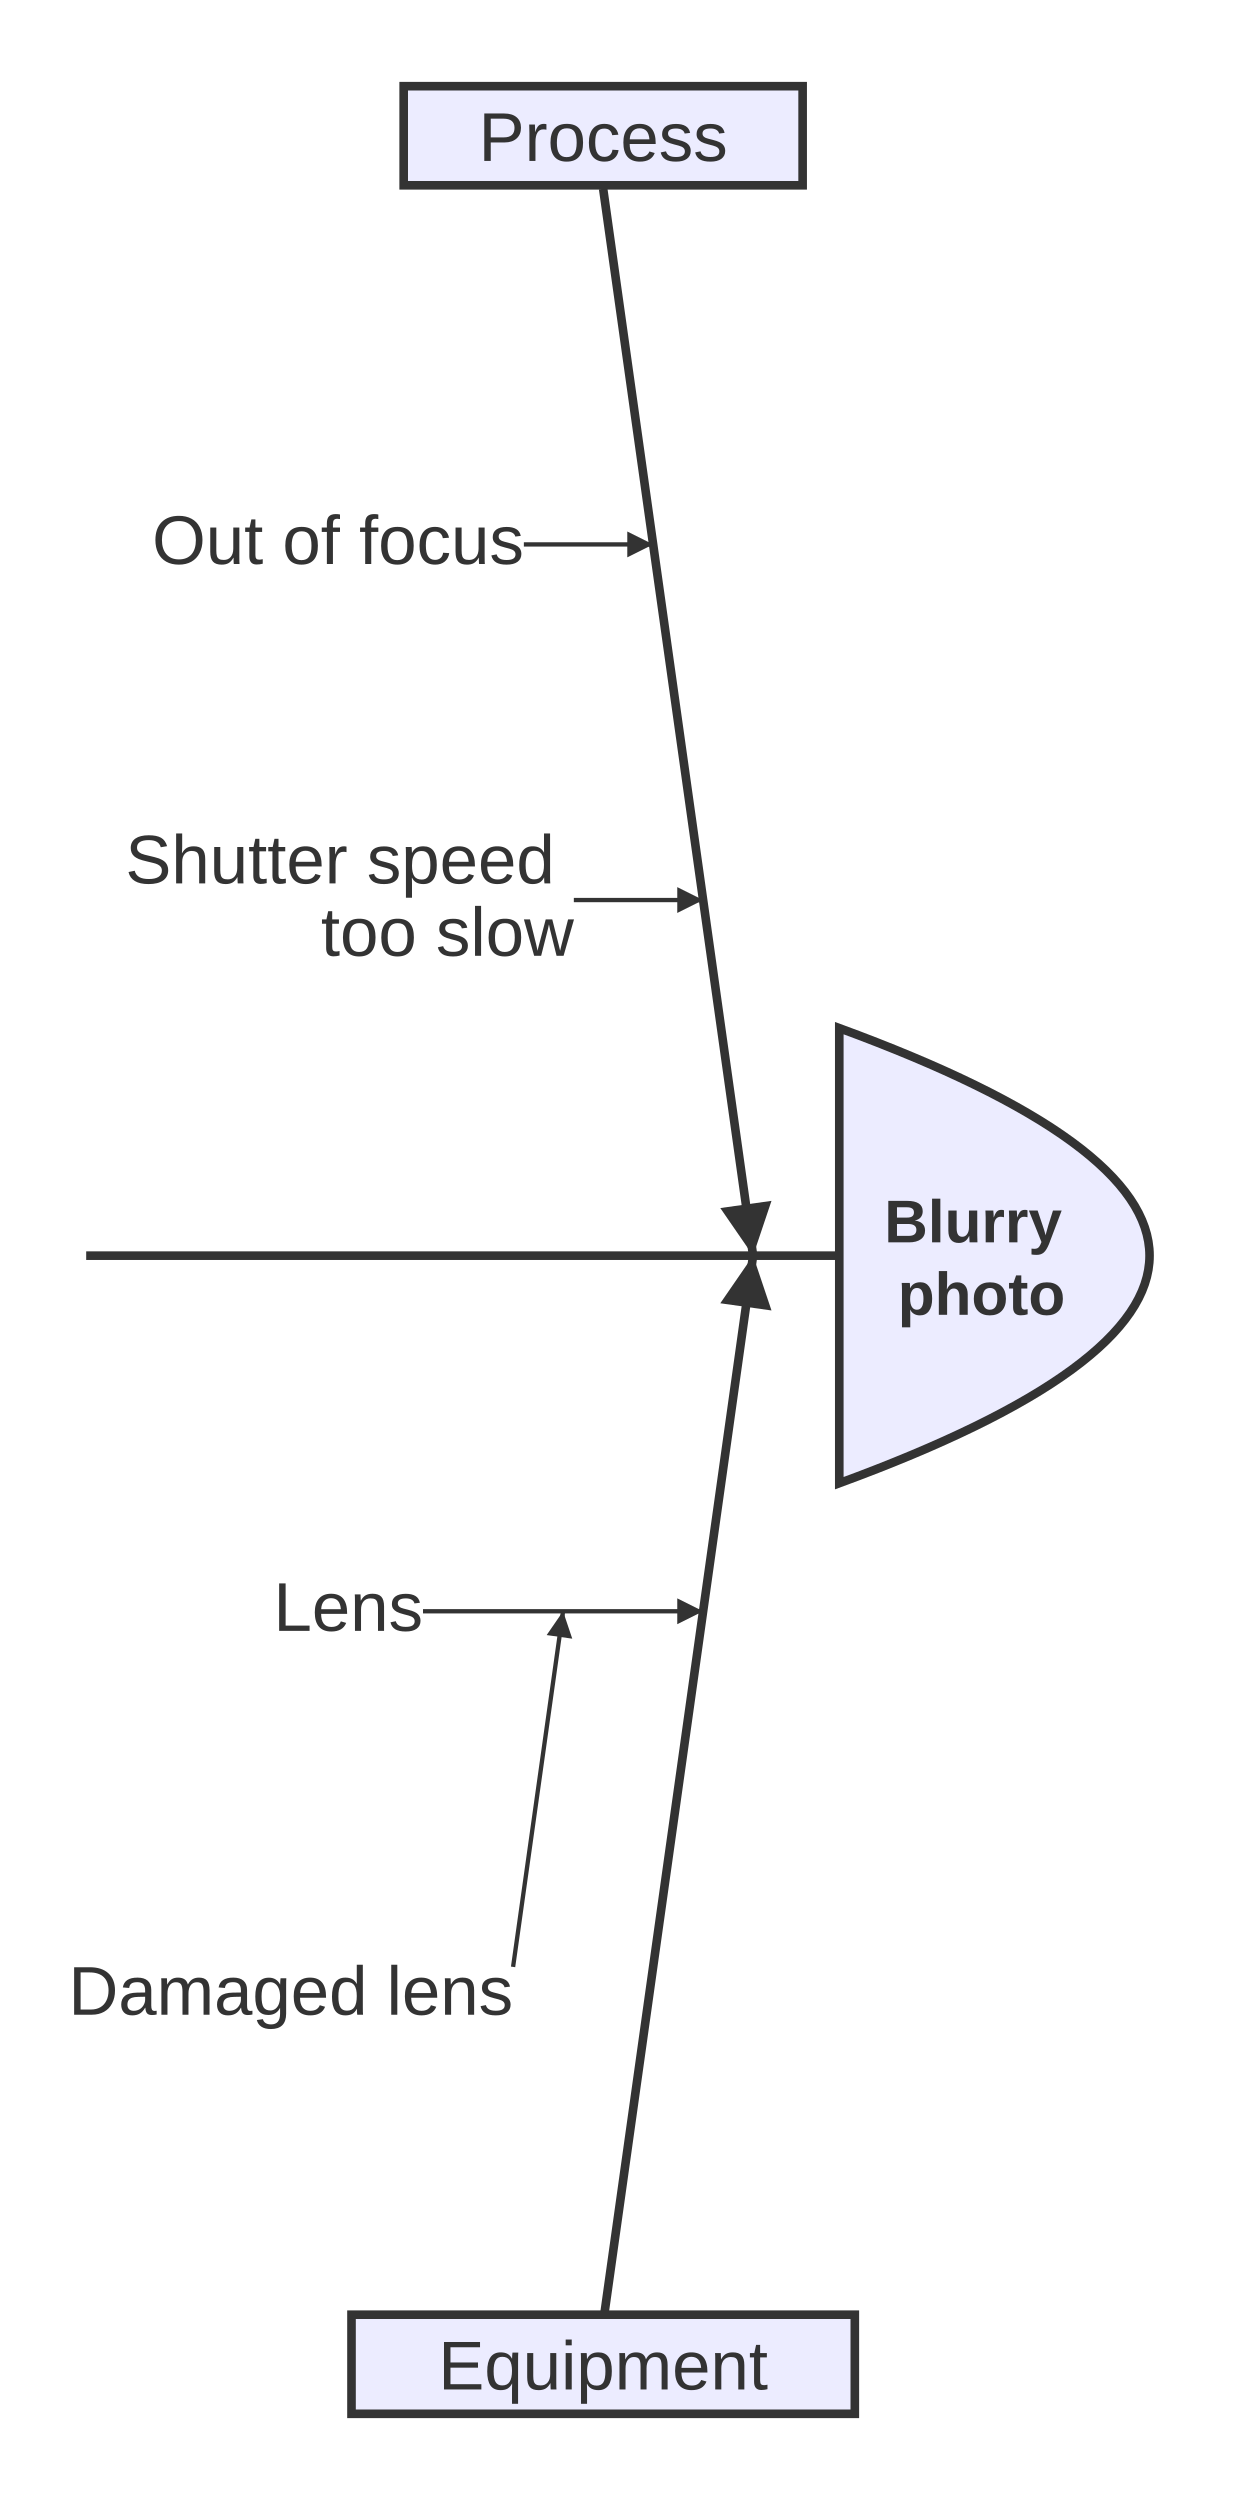
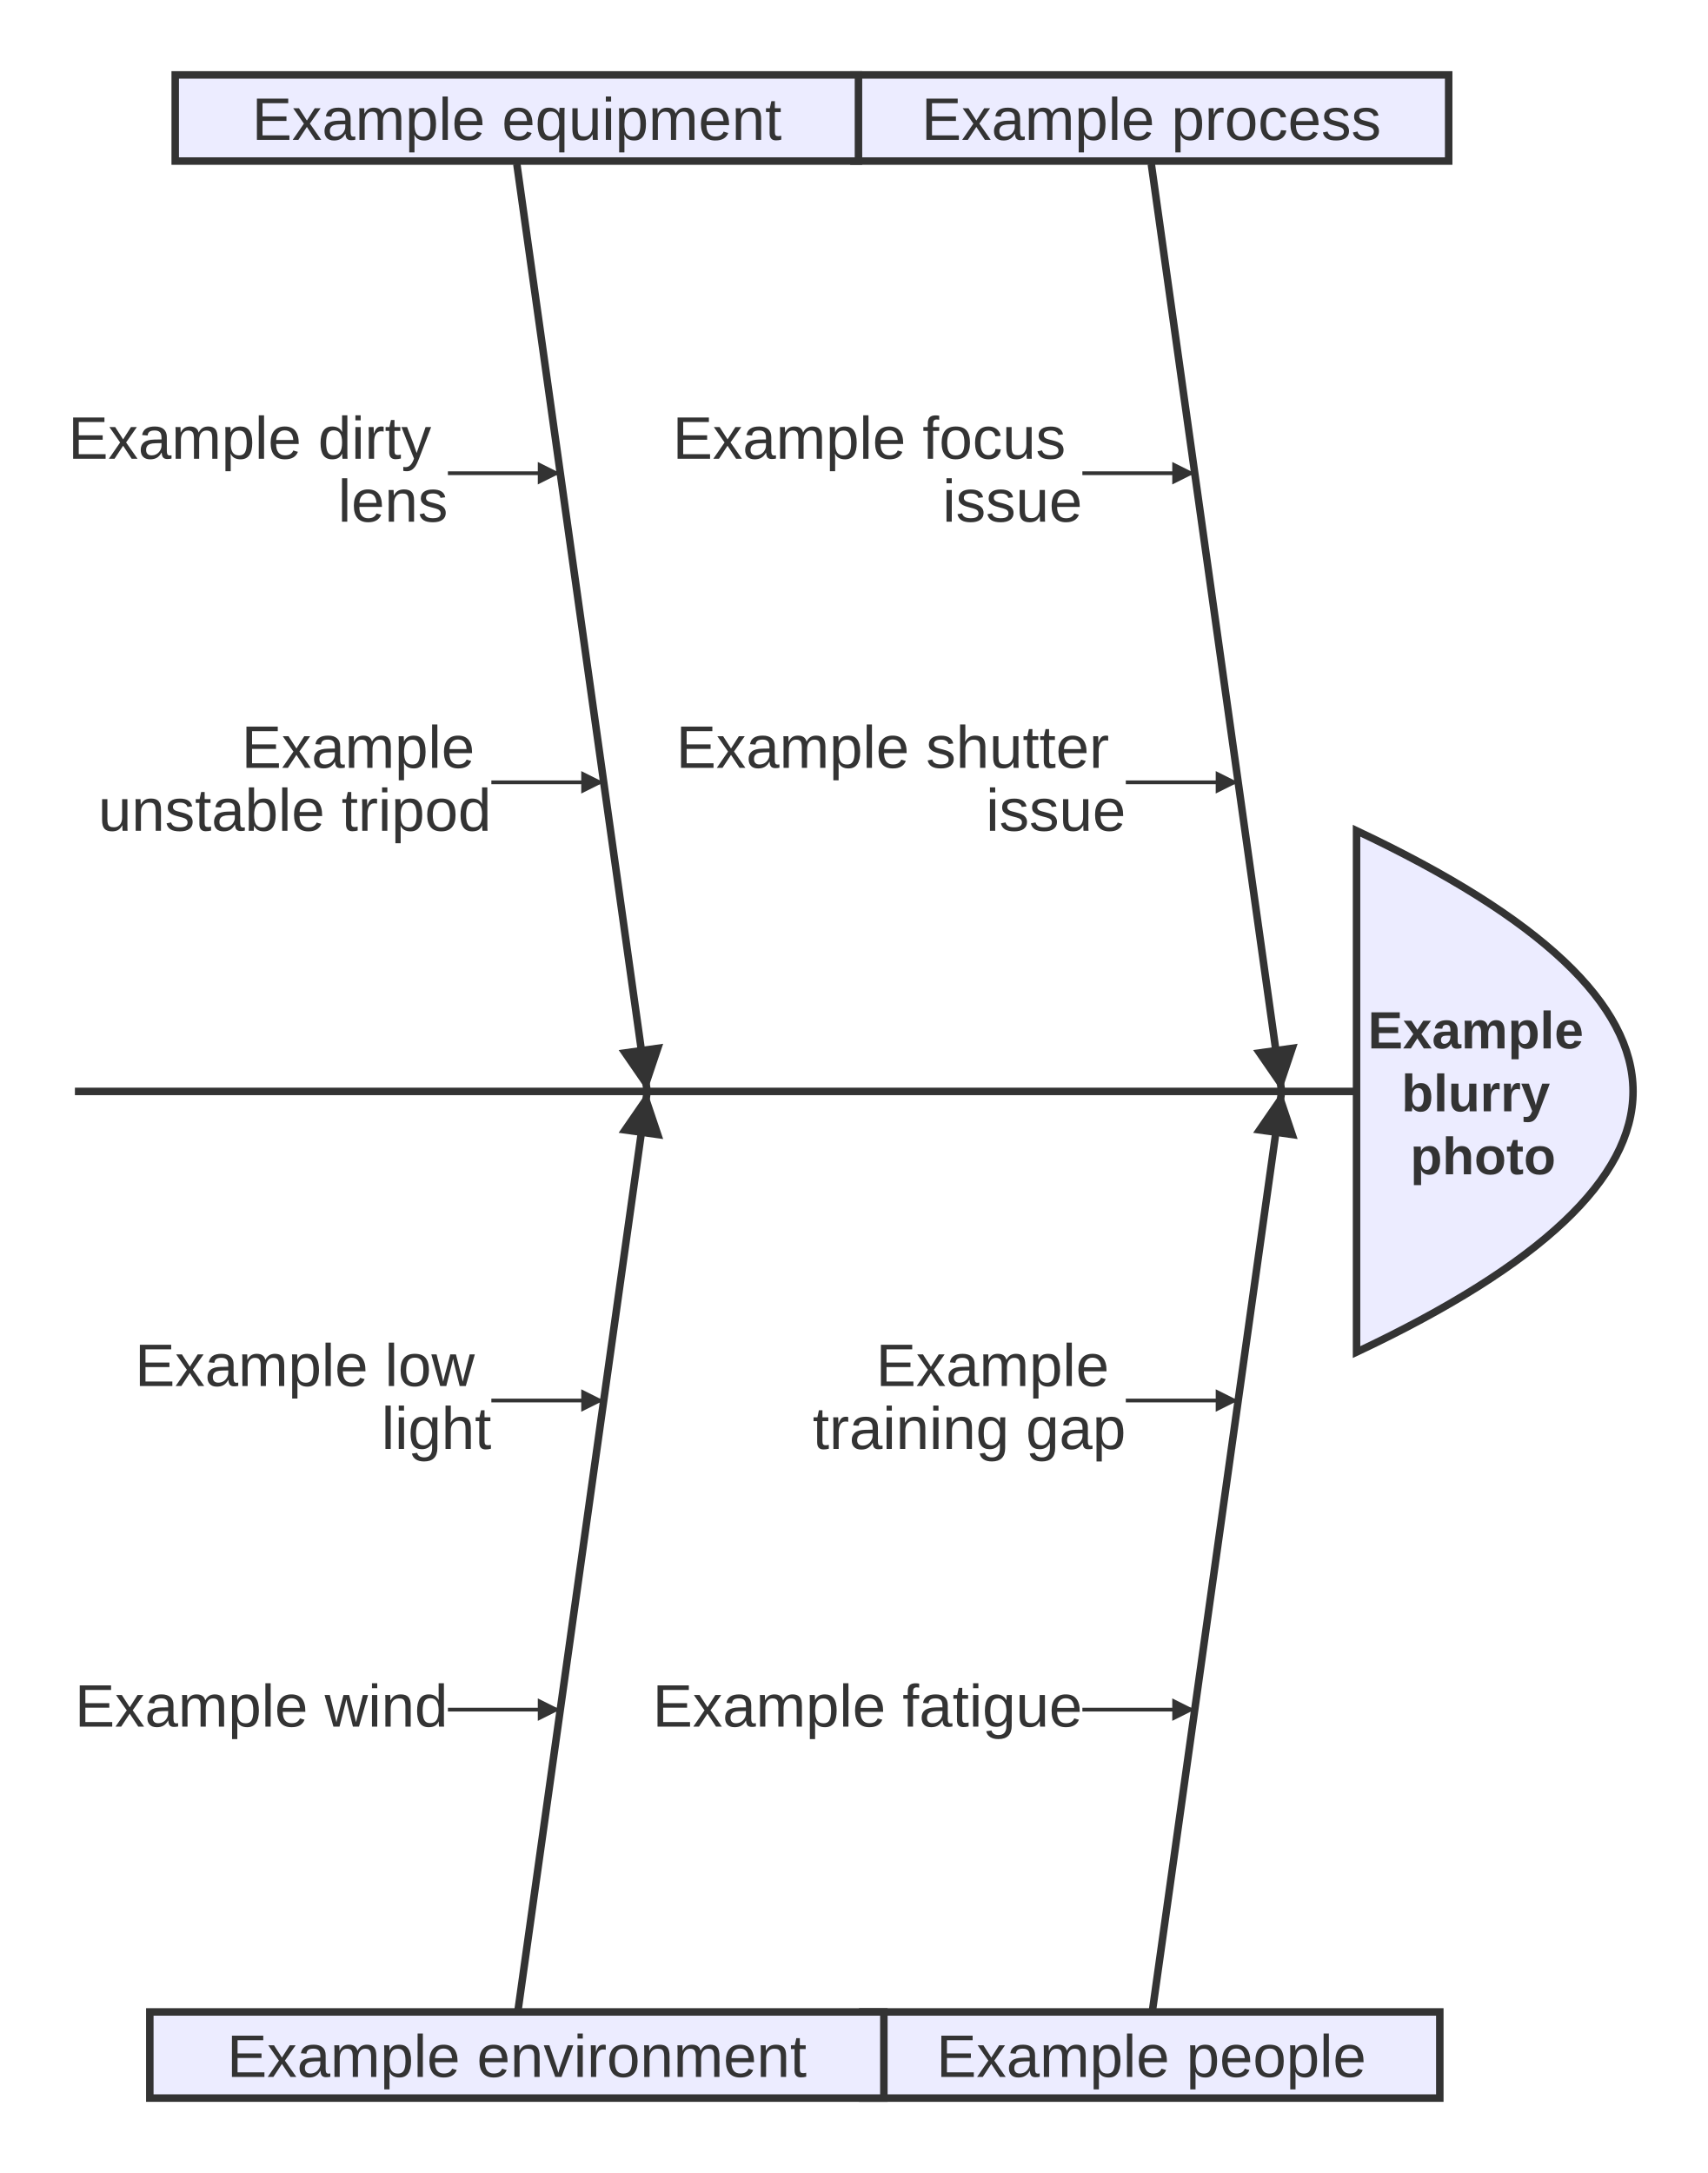
- <svg xmlns="http://www.w3.org/2000/svg" id="my-svg" width="286.758" height="580.134" viewBox="-194.758 -41.38 286.758 580.134" role="graphics-document document" aria-roledescription="ishikawa" style="background-color: white;">
+ <svg xmlns="http://www.w3.org/2000/svg" id="my-svg" width="455.975" height="580.134" viewBox="-362.157 -41.38 455.975 580.134" role="graphics-document document" aria-roledescription="ishikawa" style="background-color: white;">
  <style>#my-svg{font-family:"trebuchet ms",verdana,arial,sans-serif;font-size:16px;fill:#333;}@keyframes edge-animation-frame{from{stroke-dashoffset:0;}}@keyframes dash{to{stroke-dashoffset:0;}}#my-svg .edge-animation-slow{stroke-dasharray:9,5!important;stroke-dashoffset:900;animation:dash 50s linear infinite;stroke-linecap:round;}#my-svg .edge-animation-fast{stroke-dasharray:9,5!important;stroke-dashoffset:900;animation:dash 20s linear infinite;stroke-linecap:round;}#my-svg .error-icon{fill:#552222;}#my-svg .error-text{fill:#552222;stroke:#552222;}#my-svg .edge-thickness-normal{stroke-width:1px;}#my-svg .edge-thickness-thick{stroke-width:3.5px;}#my-svg .edge-pattern-solid{stroke-dasharray:0;}#my-svg .edge-thickness-invisible{stroke-width:0;fill:none;}#my-svg .edge-pattern-dashed{stroke-dasharray:3;}#my-svg .edge-pattern-dotted{stroke-dasharray:2;}#my-svg .marker{fill:#333333;stroke:#333333;}#my-svg .marker.cross{stroke:#333333;}#my-svg svg{font-family:"trebuchet ms",verdana,arial,sans-serif;font-size:16px;}#my-svg p{margin:0;}#my-svg .ishikawa .ishikawa-spine,#my-svg .ishikawa .ishikawa-branch,#my-svg .ishikawa .ishikawa-sub-branch{stroke:#333333;stroke-width:2;fill:none;}#my-svg .ishikawa .ishikawa-sub-branch{stroke-width:1;}#my-svg .ishikawa .ishikawa-arrow{fill:#333333;}#my-svg .ishikawa .ishikawa-head{fill:#ECECFF;stroke:#333333;stroke-width:2;}#my-svg .ishikawa .ishikawa-label-box{fill:#ECECFF;stroke:#333333;stroke-width:2;}#my-svg .ishikawa text{font-family:"trebuchet ms",verdana,arial,sans-serif;font-size:16px;fill:#333;}#my-svg .ishikawa .ishikawa-head-label{font-weight:600;text-anchor:middle;dominant-baseline:middle;font-size:14px;}#my-svg .ishikawa .ishikawa-label{text-anchor:end;}#my-svg .ishikawa .ishikawa-label.cause{text-anchor:middle;dominant-baseline:middle;}#my-svg .ishikawa .ishikawa-label.align{text-anchor:end;dominant-baseline:middle;}#my-svg .ishikawa .ishikawa-label.up{dominant-baseline:baseline;}#my-svg .ishikawa .ishikawa-label.down{dominant-baseline:hanging;}#my-svg .node .neo-node{stroke:#9370DB;}#my-svg [data-look="neo"].node rect,#my-svg [data-look="neo"].cluster rect,#my-svg [data-look="neo"].node polygon{stroke:#9370DB;filter:drop-shadow(1px 2px 2px rgba(185, 185, 185, 1));}#my-svg [data-look="neo"].swimlane.cluster rect{filter:none;}#my-svg [data-look="neo"].node path{stroke:#9370DB;stroke-width:1px;}#my-svg [data-look="neo"].node .outer-path{filter:drop-shadow(1px 2px 2px rgba(185, 185, 185, 1));}#my-svg [data-look="neo"].node .neo-line path{stroke:#9370DB;filter:none;}#my-svg [data-look="neo"].node circle{stroke:#9370DB;filter:drop-shadow(1px 2px 2px rgba(185, 185, 185, 1));}#my-svg [data-look="neo"].node circle .state-start{fill:#000000;}#my-svg [data-look="neo"].icon-shape .icon{fill:#9370DB;filter:drop-shadow(1px 2px 2px rgba(185, 185, 185, 1));}#my-svg [data-look="neo"].icon-shape .icon-neo path{stroke:#9370DB;filter:drop-shadow(1px 2px 2px rgba(185, 185, 185, 1));}#my-svg :root{--mermaid-font-family:"trebuchet ms",verdana,arial,sans-serif;}</style>
  <g />
  <g class="ishikawa">
    <defs>
      <marker id="ishikawa-arrow-my-svg" viewBox="0 0 10 10" refX="0" refY="5" markerWidth="6" markerHeight="6" orient="auto">
        <path d="M 10 0 L 0 5 L 10 10 Z" class="ishikawa-arrow" />
      </marker>
    </defs>
-     <line class="ishikawa-spine" x1="-174.758" y1="250" x2="0" y2="250" />
+     <line class="ishikawa-spine" x1="-342.157" y1="250" x2="0" y2="250" />
    <g class="ishikawa-head-group" transform="translate(0,250)">
-       <path class="ishikawa-head" d="M 0 -52.8 L 0 52.8 Q 144 0 0 -52.8 Z" />
-       <text class="ishikawa-head-label" text-anchor="start" x="0" y="-8.4" transform="translate(33,1.34375)">
-         <tspan x="0" dy="0">Blurry</tspan>
+       <path class="ishikawa-head" d="M 0 -69.6 L 0 69.6 Q 147.637 0 0 -69.6 Z" />
+       <text class="ishikawa-head-label" text-anchor="start" x="0" y="-16.8" transform="translate(33.75781,1.34375)">
+         <tspan x="0" dy="0">Example</tspan>
+         <tspan x="0" dy="16.8">blurry</tspan>
        <tspan x="0" dy="16.8">photo</tspan>
      </text>
    </g>
    <g class="ishikawa-pair">
      <line class="ishikawa-branch" x1="-20" y1="250" x2="-54.793" y2="2.433" marker-start="url(#ishikawa-arrow-my-svg)" />
      <g class="ishikawa-label-group">
-         <rect class="ishikawa-label-box" x="-101.082" y="-21.38" width="92.578" height="23" />
+         <rect class="ishikawa-label-box" x="-134.184" y="-21.38" width="158.781" height="23" />
        <text class="ishikawa-label cause" text-anchor="middle" x="-54.793" y="-8.567">
-           <tspan x="-54.793" dy="0">Process</tspan>
+           <tspan x="-54.793" dy="0">Example process</tspan>
        </text>
      </g>
      <g class="ishikawa-sub-group">
        <line class="ishikawa-sub-branch" x1="-31.598" y1="167.478" x2="-61.598" y2="167.478" marker-start="url(#ishikawa-arrow-my-svg)" />
        <text class="ishikawa-label align" text-anchor="end" x="-61.598" y="159.078">
-           <tspan x="-61.598" dy="0">Shutter speed</tspan>
-           <tspan x="-61.598" dy="16.8">too slow</tspan>
+           <tspan x="-61.598" dy="0">Example shutter</tspan>
+           <tspan x="-61.598" dy="16.8">issue</tspan>
        </text>
      </g>
      <g class="ishikawa-sub-group">
        <line class="ishikawa-sub-branch" x1="-43.196" y1="84.955" x2="-73.196" y2="84.955" marker-start="url(#ishikawa-arrow-my-svg)" />
-         <text class="ishikawa-label align" text-anchor="end" x="-73.196" y="84.955">
-           <tspan x="-73.196" dy="0">Out of focus</tspan>
+         <text class="ishikawa-label align" text-anchor="end" x="-73.196" y="76.555">
+           <tspan x="-73.196" dy="0">Example focus</tspan>
+           <tspan x="-73.196" dy="16.8">issue</tspan>
        </text>
      </g>
      <line class="ishikawa-branch" x1="-20" y1="250" x2="-54.793" y2="497.567" marker-start="url(#ishikawa-arrow-my-svg)" />
      <g class="ishikawa-label-group">
-         <rect class="ishikawa-label-box" x="-113.192" y="495.755" width="116.797" height="23" />
+         <rect class="ishikawa-label-box" x="-131.817" y="495.755" width="154.047" height="23" />
        <text class="ishikawa-label cause" text-anchor="middle" x="-54.793" y="508.567">
-           <tspan x="-54.793" dy="0">Equipment</tspan>
+           <tspan x="-54.793" dy="0">Example people</tspan>
        </text>
      </g>
      <g class="ishikawa-sub-group">
-         <line class="ishikawa-sub-branch" x1="-31.598" y1="332.522" x2="-96.598" y2="332.522" marker-start="url(#ishikawa-arrow-my-svg)" />
-         <text class="ishikawa-label align" text-anchor="end" x="-96.598" y="332.522">
-           <tspan x="-96.598" dy="0">Lens</tspan>
+         <line class="ishikawa-sub-branch" x1="-31.598" y1="332.522" x2="-61.598" y2="332.522" marker-start="url(#ishikawa-arrow-my-svg)" />
+         <text class="ishikawa-label align" text-anchor="end" x="-61.598" y="324.122">
+           <tspan x="-61.598" dy="0">Example</tspan>
+           <tspan x="-61.598" dy="16.8">training gap</tspan>
        </text>
      </g>
      <g class="ishikawa-sub-group">
-         <line class="ishikawa-sub-branch" x1="-64.098" y1="332.522" x2="-75.696" y2="415.045" marker-start="url(#ishikawa-arrow-my-svg)" />
-         <text class="ishikawa-label down" text-anchor="end" x="-75.696" y="415.045">
-           <tspan x="-75.696" dy="0">Damaged lens</tspan>
+         <line class="ishikawa-sub-branch" x1="-43.196" y1="415.045" x2="-73.196" y2="415.045" marker-start="url(#ishikawa-arrow-my-svg)" />
+         <text class="ishikawa-label align" text-anchor="end" x="-73.196" y="415.045">
+           <tspan x="-73.196" dy="0">Example fatigue</tspan>
+         </text>
+       </g>
+     </g>
+     <g class="ishikawa-pair">
+       <line class="ishikawa-branch" x1="-189.383" y1="250" x2="-224.176" y2="2.433" marker-start="url(#ishikawa-arrow-my-svg)" />
+       <g class="ishikawa-label-group">
+         <rect class="ishikawa-label-box" x="-315.379" y="-21.38" width="182.406" height="23" />
+         <text class="ishikawa-label cause" text-anchor="middle" x="-224.176" y="-8.567">
+           <tspan x="-224.176" dy="0">Example equipment</tspan>
+         </text>
+       </g>
+       <g class="ishikawa-sub-group">
+         <line class="ishikawa-sub-branch" x1="-200.981" y1="167.478" x2="-230.981" y2="167.478" marker-start="url(#ishikawa-arrow-my-svg)" />
+         <text class="ishikawa-label align" text-anchor="end" x="-230.981" y="159.078">
+           <tspan x="-230.981" dy="0">Example</tspan>
+           <tspan x="-230.981" dy="16.8">unstable tripod</tspan>
+         </text>
+       </g>
+       <g class="ishikawa-sub-group">
+         <line class="ishikawa-sub-branch" x1="-212.579" y1="84.955" x2="-242.579" y2="84.955" marker-start="url(#ishikawa-arrow-my-svg)" />
+         <text class="ishikawa-label align" text-anchor="end" x="-242.579" y="76.555">
+           <tspan x="-242.579" dy="0">Example dirty</tspan>
+           <tspan x="-242.579" dy="16.8">lens</tspan>
+         </text>
+       </g>
+       <line class="ishikawa-branch" x1="-189.383" y1="250" x2="-224.176" y2="497.567" marker-start="url(#ishikawa-arrow-my-svg)" />
+       <g class="ishikawa-label-group">
+         <rect class="ishikawa-label-box" x="-322.161" y="495.755" width="195.969" height="23" />
+         <text class="ishikawa-label cause" text-anchor="middle" x="-224.176" y="508.567">
+           <tspan x="-224.176" dy="0">Example environment</tspan>
+         </text>
+       </g>
+       <g class="ishikawa-sub-group">
+         <line class="ishikawa-sub-branch" x1="-200.981" y1="332.522" x2="-230.981" y2="332.522" marker-start="url(#ishikawa-arrow-my-svg)" />
+         <text class="ishikawa-label align" text-anchor="end" x="-230.981" y="324.122">
+           <tspan x="-230.981" dy="0">Example low</tspan>
+           <tspan x="-230.981" dy="16.8">light</tspan>
+         </text>
+       </g>
+       <g class="ishikawa-sub-group">
+         <line class="ishikawa-sub-branch" x1="-212.579" y1="415.045" x2="-242.579" y2="415.045" marker-start="url(#ishikawa-arrow-my-svg)" />
+         <text class="ishikawa-label align" text-anchor="end" x="-242.579" y="415.045">
+           <tspan x="-242.579" dy="0">Example wind</tspan>
        </text>
      </g>
    </g>
  </g>
</svg>
